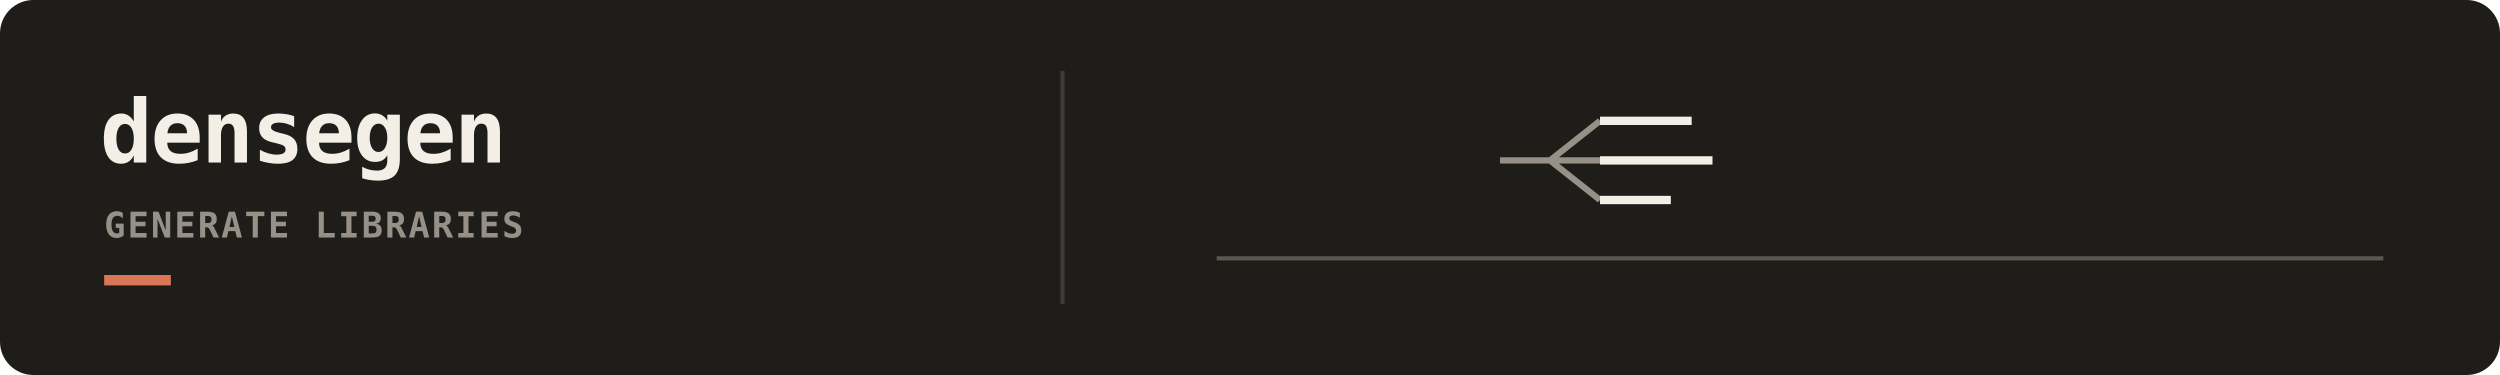
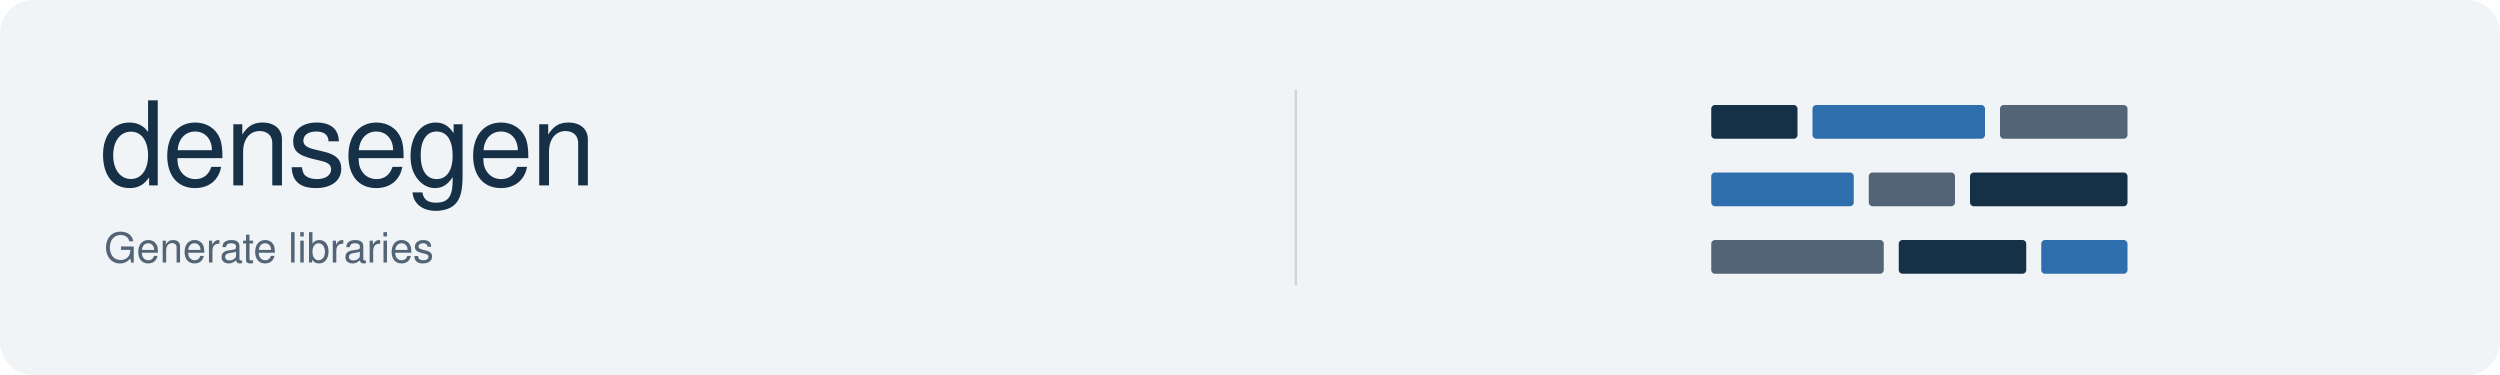
<svg xmlns="http://www.w3.org/2000/svg" width="1200" height="180" viewBox="0 0 1200 180" fill="none" role="img" aria-labelledby="densegen-banner-title densegen-banner-description" shape-rendering="geometricPrecision">
-   <rect width="1200" height="180" rx="16" fill="#1E1D1A" />
-   <g font-family="Menlo, Monaco, Consolas, monospace">
-     <text x="48" y="78" fill="#F3EFE7" font-size="42" font-weight="700" letter-spacing="-1">densegen</text>
-     <text x="50" y="114" fill="#969087" font-size="17" font-weight="700" letter-spacing="1">GENERATE LIBRARIES</text>
-     <rect x="50" y="132" width="32" height="5" fill="#D97757" />
+   <rect width="1200" height="180" rx="16" fill="#F1F4F6" />
+   <g font-family="Helvetica Neue, Helvetica, Arial, sans-serif">
+     <text x="48" y="89" fill="#163047" font-size="56" font-weight="500" letter-spacing="-1.1">densegen</text>
+     <text x="50" y="126" fill="#526475" font-size="20">Generate libraries</text>
  </g>
-   <path d="M510 34V146" stroke="#3F3C37" stroke-width="2" />
-   <path d="M584 124H1144" stroke="#5A5650" stroke-width="2" />
-   <g transform="translate(720 48)">
-     <path d="M0 29H24M24 29L48 10M24 29L48 29M24 29L48 48" stroke="#969087" stroke-width="3" fill="none" />
-     <path d="M48 10H92M48 29H102M48 48H82" stroke="#F3EFE7" stroke-width="4" fill="none" />
+   <path d="M622 43V137" stroke="#CDD6DE" stroke-width="1.2" />
+   <g transform="translate(808.8 32.4) scale(1.8)">
+     <rect x="7" y="10" width="23" height="9" rx="1" fill="#163047" />
+     <rect x="34" y="10" width="46" height="9" rx="1" fill="#2F6EAD" />
+     <rect x="84" y="10" width="34" height="9" rx="1" fill="#526475" />
+     <rect x="7" y="28" width="38" height="9" rx="1" fill="#2F6EAD" />
+     <rect x="49" y="28" width="23" height="9" rx="1" fill="#526475" />
+     <rect x="76" y="28" width="42" height="9" rx="1" fill="#163047" />
+     <rect x="7" y="46" width="46" height="9" rx="1" fill="#526475" />
+     <rect x="57" y="46" width="34" height="9" rx="1" fill="#163047" />
+     <rect x="95" y="46" width="23" height="9" rx="1" fill="#2F6EAD" />
  </g>
</svg>
